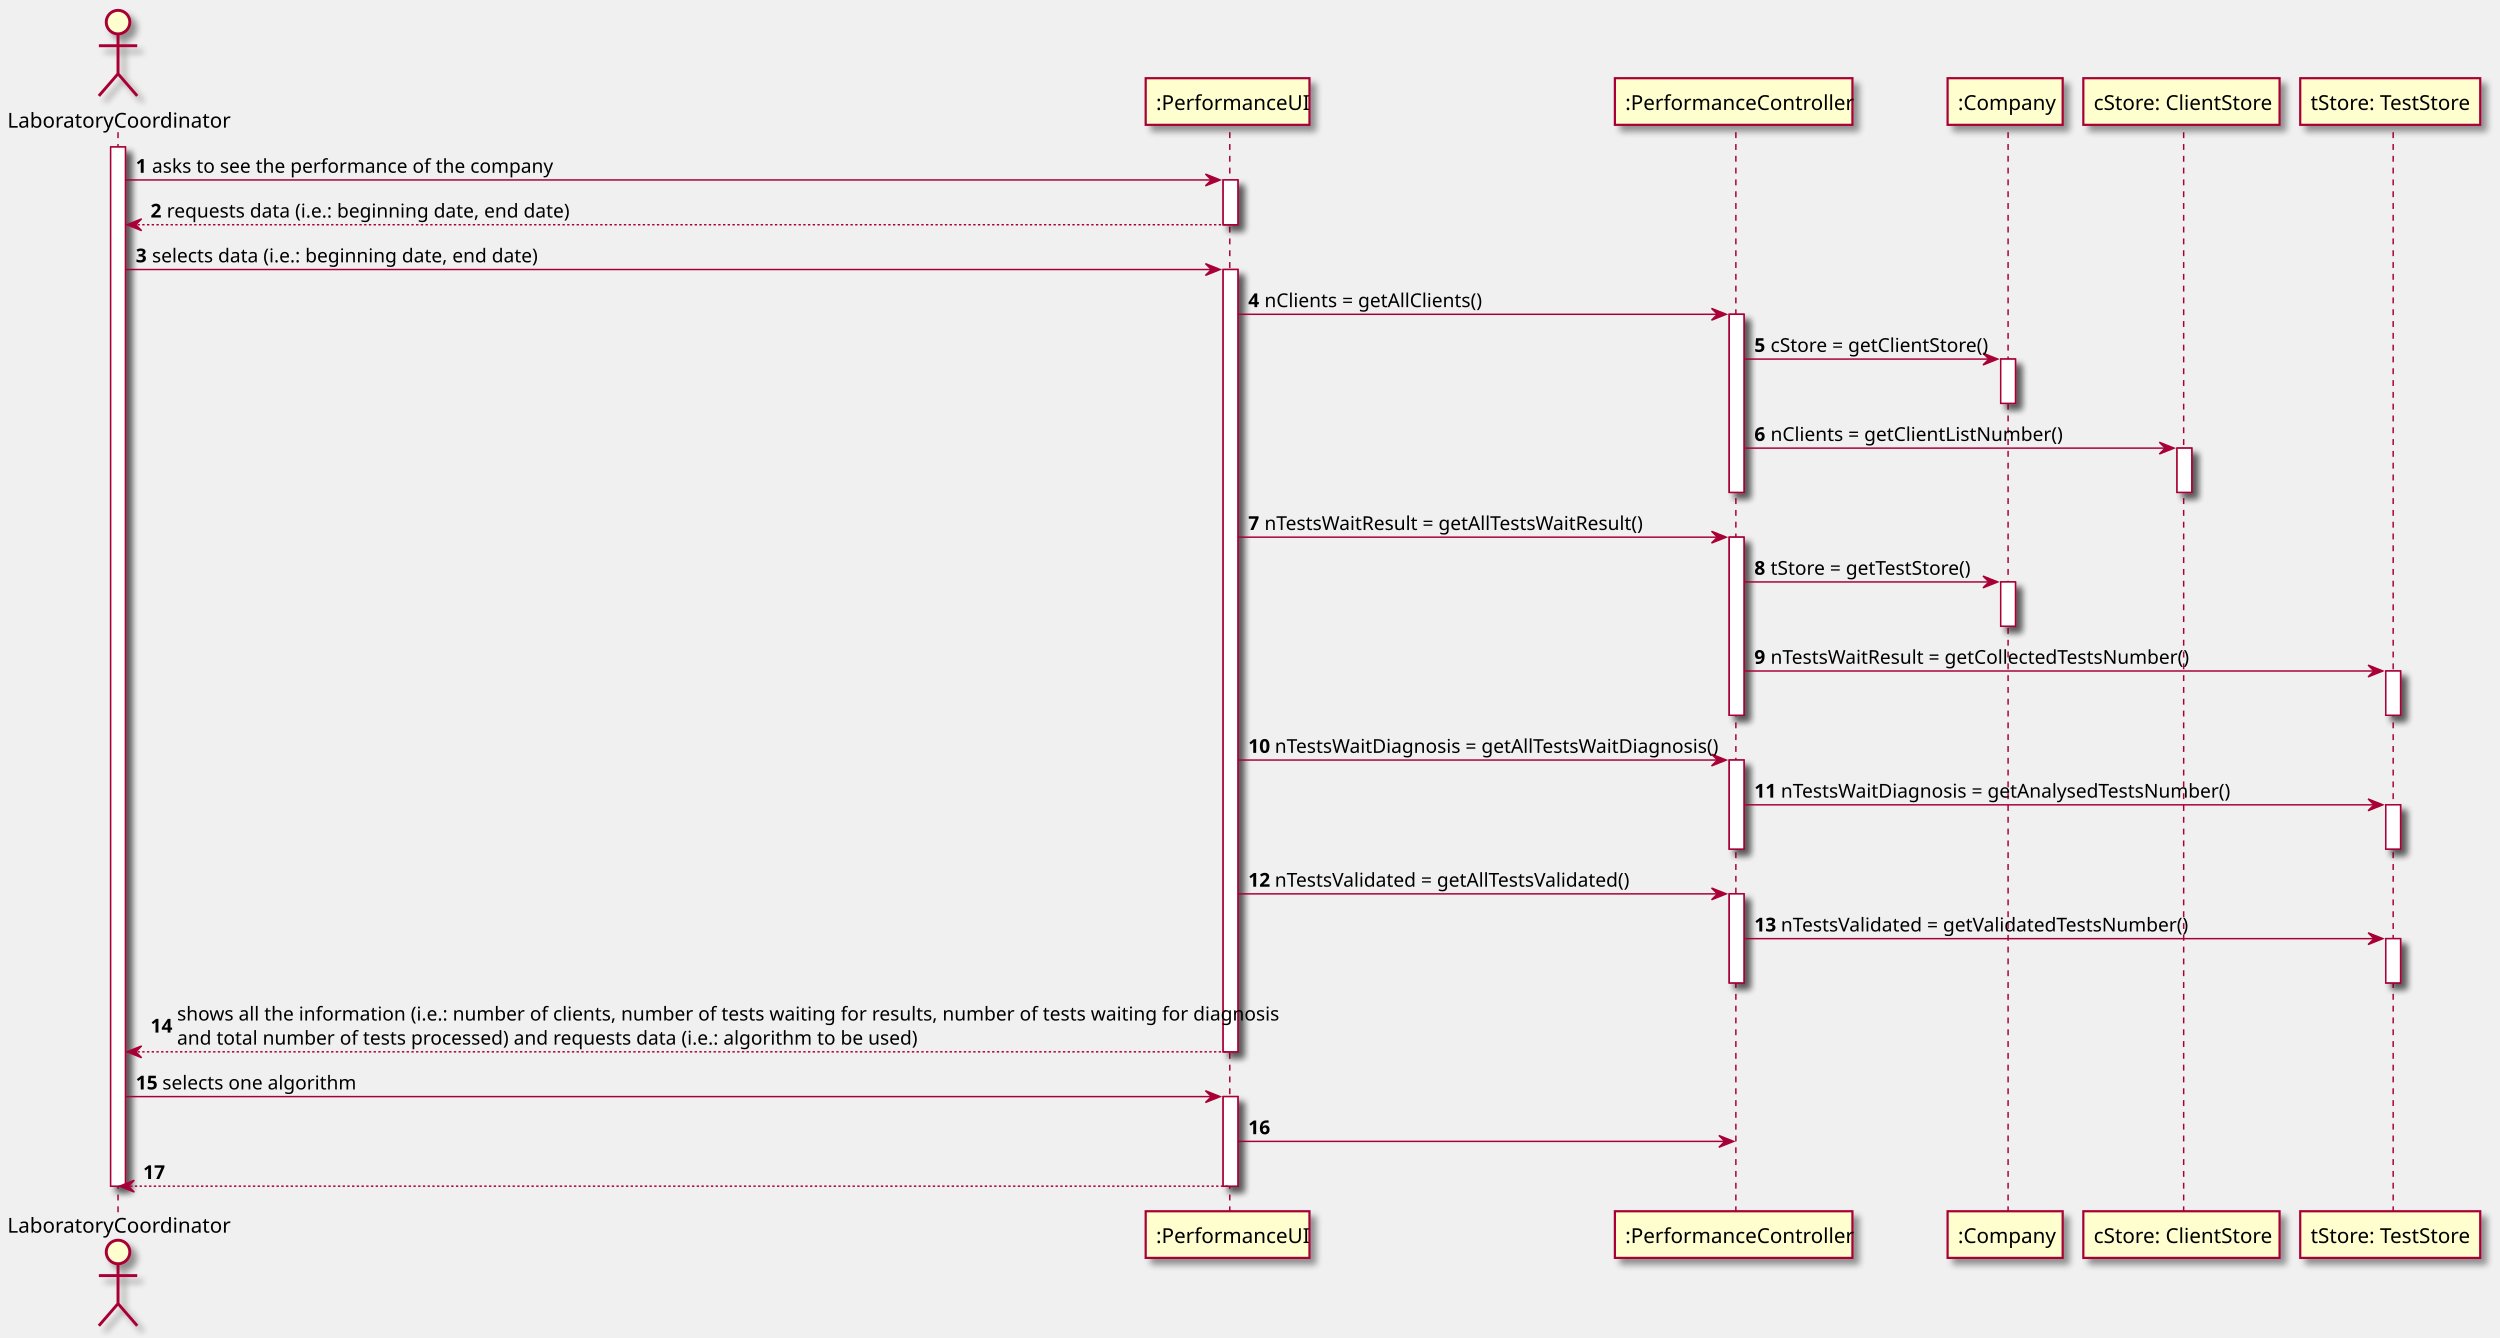
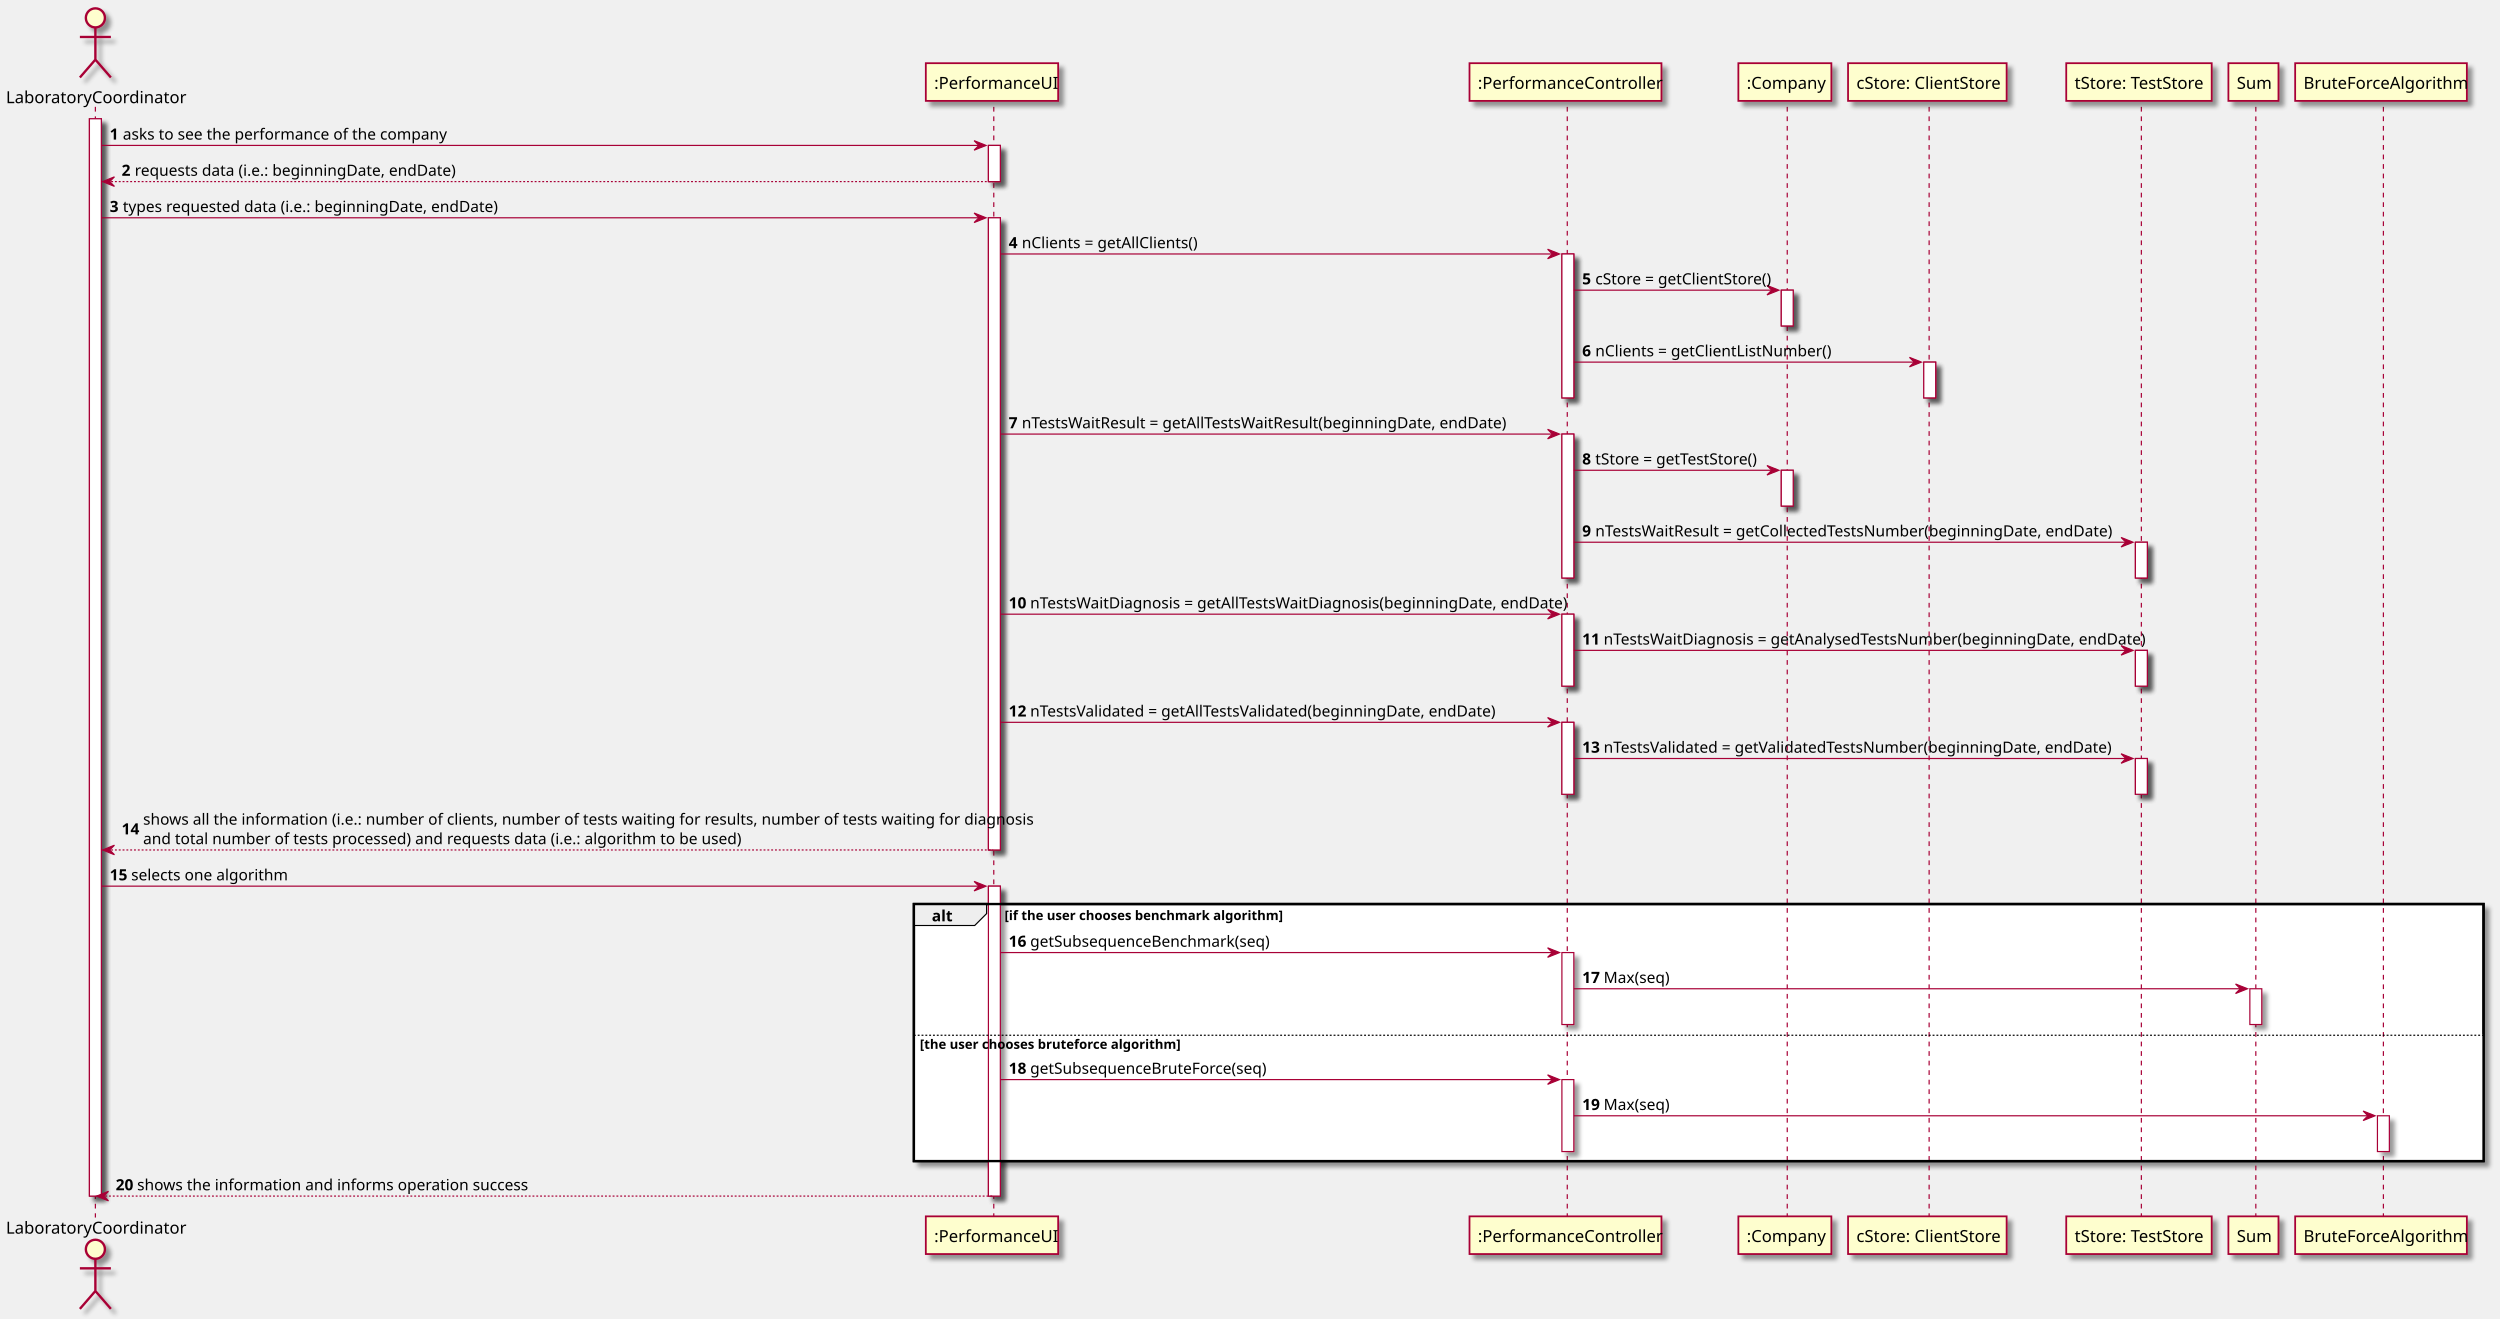
- <svg xmlns="http://www.w3.org/2000/svg" contentScriptType="application/ecmascript" contentStyleType="text/css" height="1133.75px" preserveAspectRatio="none" style="width:2118px;height:1133px;background:#FFFFFF;" version="1.1" viewBox="0 0 2118 1133" width="2118.75px" zoomAndPan="magnify">
+ <svg xmlns="http://www.w3.org/2000/svg" contentScriptType="application/ecmascript" contentStyleType="text/css" height="1382.5px" preserveAspectRatio="none" style="width:2621px;height:1382px;background:#FFFFFF;" version="1.1" viewBox="0 0 2621 1382" width="2621.25px" zoomAndPan="magnify">
  <defs>
-     <filter height="300%" id="f1dhfd77prcsvj" width="300%" x="-1" y="-1">
+     <filter height="300%" id="f1xgq3sfmpx7di" width="300%" x="-1" y="-1">
      <feGaussianBlur result="blurOut" stdDeviation="2.5" />
      <feColorMatrix in="blurOut" result="blurOut2" type="matrix" values="0 0 0 0 0 0 0 0 0 0 0 0 0 0 0 0 0 0 .4 0" />
      <feOffset dx="5.0" dy="5.0" in="blurOut2" result="blurOut3" />
      <feBlend in="SourceGraphic" in2="blurOut3" mode="normal" />
    </filter>
  </defs>
  <g>
-     <rect fill="#FFFFFF" filter="url(#f1dhfd77prcsvj)" height="880.41" style="stroke:#A80036;stroke-width:1.25;" width="12.5" x="93.75" y="124.512" />
-     <rect fill="#FFFFFF" filter="url(#f1dhfd77prcsvj)" height="37.94" style="stroke:#A80036;stroke-width:1.25;" width="12.5" x="1036.25" y="152.451" />
-     <rect fill="#FFFFFF" filter="url(#f1dhfd77prcsvj)" height="662.773" style="stroke:#A80036;stroke-width:1.25;" width="12.5" x="1036.25" y="228.33" />
-     <rect fill="#FFFFFF" filter="url(#f1dhfd77prcsvj)" height="75.879" style="stroke:#A80036;stroke-width:1.25;" width="12.5" x="1036.25" y="929.043" />
-     <rect fill="#FFFFFF" filter="url(#f1dhfd77prcsvj)" height="150.879" style="stroke:#A80036;stroke-width:1.25;" width="12.5" x="1465" y="266.269" />
-     <rect fill="#FFFFFF" filter="url(#f1dhfd77prcsvj)" height="150.879" style="stroke:#A80036;stroke-width:1.25;" width="12.5" x="1465" y="455.088" />
-     <rect fill="#FFFFFF" filter="url(#f1dhfd77prcsvj)" height="75.439" style="stroke:#A80036;stroke-width:1.25;" width="12.5" x="1465" y="643.906" />
-     <rect fill="#FFFFFF" filter="url(#f1dhfd77prcsvj)" height="75.439" style="stroke:#A80036;stroke-width:1.25;" width="12.5" x="1465" y="757.285" />
-     <rect fill="#FFFFFF" filter="url(#f1dhfd77prcsvj)" height="37.5" style="stroke:#A80036;stroke-width:1.25;" width="12.5" x="1695" y="304.209" />
-     <rect fill="#FFFFFF" filter="url(#f1dhfd77prcsvj)" height="37.5" style="stroke:#A80036;stroke-width:1.25;" width="12.5" x="1695" y="493.027" />
-     <rect fill="#FFFFFF" filter="url(#f1dhfd77prcsvj)" height="37.5" style="stroke:#A80036;stroke-width:1.25;" width="12.5" x="1844.375" y="379.648" />
-     <rect fill="#FFFFFF" filter="url(#f1dhfd77prcsvj)" height="37.5" style="stroke:#A80036;stroke-width:1.25;" width="12.5" x="2021.25" y="568.467" />
-     <rect fill="#FFFFFF" filter="url(#f1dhfd77prcsvj)" height="37.5" style="stroke:#A80036;stroke-width:1.25;" width="12.5" x="2021.25" y="681.846" />
-     <rect fill="#FFFFFF" filter="url(#f1dhfd77prcsvj)" height="37.5" style="stroke:#A80036;stroke-width:1.25;" width="12.5" x="2021.25" y="795.225" />
-     <line style="stroke:#A80036;stroke-width:1.25;stroke-dasharray:5.0,5.0;" x1="100" x2="100" y1="112.012" y2="1027.422" />
-     <line style="stroke:#A80036;stroke-width:1.25;stroke-dasharray:5.0,5.0;" x1="1041.875" x2="1041.875" y1="112.012" y2="1027.422" />
-     <line style="stroke:#A80036;stroke-width:1.25;stroke-dasharray:5.0,5.0;" x1="1470.625" x2="1470.625" y1="112.012" y2="1027.422" />
-     <line style="stroke:#A80036;stroke-width:1.25;stroke-dasharray:5.0,5.0;" x1="1701.25" x2="1701.25" y1="112.012" y2="1027.422" />
-     <line style="stroke:#A80036;stroke-width:1.25;stroke-dasharray:5.0,5.0;" x1="1850" x2="1850" y1="112.012" y2="1027.422" />
-     <line style="stroke:#A80036;stroke-width:1.25;stroke-dasharray:5.0,5.0;" x1="2027.5" x2="2027.5" y1="112.012" y2="1027.422" />
+     <rect fill="#FFFFFF" filter="url(#f1xgq3sfmpx7di)" height="1129.463" style="stroke:#A80036;stroke-width:1.25;" width="12.5" x="93.75" y="124.512" />
+     <rect fill="#FFFFFF" filter="url(#f1xgq3sfmpx7di)" height="37.94" style="stroke:#A80036;stroke-width:1.25;" width="12.5" x="1036.25" y="152.451" />
+     <rect fill="#FFFFFF" filter="url(#f1xgq3sfmpx7di)" height="662.773" style="stroke:#A80036;stroke-width:1.25;" width="12.5" x="1036.25" y="228.33" />
+     <rect fill="#FFFFFF" filter="url(#f1xgq3sfmpx7di)" height="324.932" style="stroke:#A80036;stroke-width:1.25;" width="12.5" x="1036.25" y="929.043" />
+     <rect fill="#FFFFFF" filter="url(#f1xgq3sfmpx7di)" height="150.879" style="stroke:#A80036;stroke-width:1.25;" width="12.5" x="1637.5" y="266.269" />
+     <rect fill="#FFFFFF" filter="url(#f1xgq3sfmpx7di)" height="150.879" style="stroke:#A80036;stroke-width:1.25;" width="12.5" x="1637.5" y="455.088" />
+     <rect fill="#FFFFFF" filter="url(#f1xgq3sfmpx7di)" height="75.439" style="stroke:#A80036;stroke-width:1.25;" width="12.5" x="1637.5" y="643.906" />
+     <rect fill="#FFFFFF" filter="url(#f1xgq3sfmpx7di)" height="75.439" style="stroke:#A80036;stroke-width:1.25;" width="12.5" x="1637.5" y="757.285" />
+     <rect fill="#FFFFFF" filter="url(#f1xgq3sfmpx7di)" height="75.439" style="stroke:#A80036;stroke-width:1.25;" width="12.5" x="1637.5" y="998.672" />
+     <rect fill="#FFFFFF" filter="url(#f1xgq3sfmpx7di)" height="75.439" style="stroke:#A80036;stroke-width:1.25;" width="12.5" x="1637.5" y="1131.846" />
+     <rect fill="#FFFFFF" filter="url(#f1xgq3sfmpx7di)" height="37.5" style="stroke:#A80036;stroke-width:1.25;" width="12.5" x="1867.5" y="304.209" />
+     <rect fill="#FFFFFF" filter="url(#f1xgq3sfmpx7di)" height="37.5" style="stroke:#A80036;stroke-width:1.25;" width="12.5" x="1867.5" y="493.027" />
+     <rect fill="#FFFFFF" filter="url(#f1xgq3sfmpx7di)" height="37.5" style="stroke:#A80036;stroke-width:1.25;" width="12.5" x="2016.875" y="379.648" />
+     <rect fill="#FFFFFF" filter="url(#f1xgq3sfmpx7di)" height="37.5" style="stroke:#A80036;stroke-width:1.25;" width="12.5" x="2238.75" y="568.467" />
+     <rect fill="#FFFFFF" filter="url(#f1xgq3sfmpx7di)" height="37.5" style="stroke:#A80036;stroke-width:1.25;" width="12.5" x="2238.75" y="681.846" />
+     <rect fill="#FFFFFF" filter="url(#f1xgq3sfmpx7di)" height="37.5" style="stroke:#A80036;stroke-width:1.25;" width="12.5" x="2238.75" y="795.225" />
+     <rect fill="#FFFFFF" filter="url(#f1xgq3sfmpx7di)" height="37.5" style="stroke:#A80036;stroke-width:1.25;" width="12.5" x="2358.75" y="1036.611" />
+     <rect fill="#FFFFFF" filter="url(#f1xgq3sfmpx7di)" height="37.5" style="stroke:#A80036;stroke-width:1.25;" width="12.5" x="2492.5" y="1169.785" />
+     <rect fill="#FFFFFF" filter="url(#f1xgq3sfmpx7di)" height="269.492" style="stroke:#000000;stroke-width:2.5;" width="1645.625" x="958.125" y="947.793" />
+     <rect fill="#FFFFFF" height="133.174" style="stroke:none;stroke-width:1.25;" width="1645.625" x="958.125" y="1084.111" />
+     <line style="stroke:#A80036;stroke-width:1.25;stroke-dasharray:5.0,5.0;" x1="100" x2="100" y1="112.012" y2="1276.475" />
+     <line style="stroke:#A80036;stroke-width:1.25;stroke-dasharray:5.0,5.0;" x1="1041.875" x2="1041.875" y1="112.012" y2="1276.475" />
+     <line style="stroke:#A80036;stroke-width:1.25;stroke-dasharray:5.0,5.0;" x1="1643.125" x2="1643.125" y1="112.012" y2="1276.475" />
+     <line style="stroke:#A80036;stroke-width:1.25;stroke-dasharray:5.0,5.0;" x1="1873.75" x2="1873.75" y1="112.012" y2="1276.475" />
+     <line style="stroke:#A80036;stroke-width:1.25;stroke-dasharray:5.0,5.0;" x1="2022.5" x2="2022.5" y1="112.012" y2="1276.475" />
+     <line style="stroke:#A80036;stroke-width:1.25;stroke-dasharray:5.0,5.0;" x1="2245" x2="2245" y1="112.012" y2="1276.475" />
+     <line style="stroke:#A80036;stroke-width:1.25;stroke-dasharray:5.0,5.0;" x1="2365" x2="2365" y1="112.012" y2="1276.475" />
+     <line style="stroke:#A80036;stroke-width:1.25;stroke-dasharray:5.0,5.0;" x1="2498.75" x2="2498.75" y1="112.012" y2="1276.475" />
    <text fill="#000000" font-family="sans-serif" font-size="17.5" lengthAdjust="spacing" textLength="180" x="6.25" y="108.166">LaboratoryCoordinator</text>
-     <ellipse cx="100" cy="18.75" fill="#FEFECE" filter="url(#f1dhfd77prcsvj)" rx="10" ry="10" style="stroke:#A80036;stroke-width:2.5;" />
-     <path d="M100,28.75 L100,62.5 M83.75,38.75 L116.25,38.75 M100,62.5 L83.75,81.25 M100,62.5 L116.25,81.25 " fill="none" filter="url(#f1dhfd77prcsvj)" style="stroke:#A80036;stroke-width:2.5;" />
-     <text fill="#000000" font-family="sans-serif" font-size="17.5" lengthAdjust="spacing" textLength="180" x="6.25" y="1044.338">LaboratoryCoordinator</text>
-     <ellipse cx="100" cy="1060.684" fill="#FEFECE" filter="url(#f1dhfd77prcsvj)" rx="10" ry="10" style="stroke:#A80036;stroke-width:2.5;" />
-     <path d="M100,1070.684 L100,1104.434 M83.75,1080.684 L116.25,1080.684 M100,1104.434 L83.75,1123.184 M100,1104.434 L116.25,1123.184 " fill="none" filter="url(#f1dhfd77prcsvj)" style="stroke:#A80036;stroke-width:2.5;" />
-     <rect fill="#FEFECE" filter="url(#f1dhfd77prcsvj)" height="39.512" style="stroke:#A80036;stroke-width:1.875;" width="138.75" x="970.625" y="66.25" />
+     <ellipse cx="100" cy="18.75" fill="#FEFECE" filter="url(#f1xgq3sfmpx7di)" rx="10" ry="10" style="stroke:#A80036;stroke-width:2.5;" />
+     <path d="M100,28.75 L100,62.5 M83.75,38.75 L116.25,38.75 M100,62.5 L83.75,81.25 M100,62.5 L116.25,81.25 " fill="none" filter="url(#f1xgq3sfmpx7di)" style="stroke:#A80036;stroke-width:2.5;" />
+     <text fill="#000000" font-family="sans-serif" font-size="17.5" lengthAdjust="spacing" textLength="180" x="6.25" y="1293.391">LaboratoryCoordinator</text>
+     <ellipse cx="100" cy="1309.736" fill="#FEFECE" filter="url(#f1xgq3sfmpx7di)" rx="10" ry="10" style="stroke:#A80036;stroke-width:2.5;" />
+     <path d="M100,1319.736 L100,1353.486 M83.75,1329.736 L116.25,1329.736 M100,1353.486 L83.75,1372.236 M100,1353.486 L116.25,1372.236 " fill="none" filter="url(#f1xgq3sfmpx7di)" style="stroke:#A80036;stroke-width:2.5;" />
+     <rect fill="#FEFECE" filter="url(#f1xgq3sfmpx7di)" height="39.512" style="stroke:#A80036;stroke-width:1.875;" width="138.75" x="970.625" y="66.25" />
    <text fill="#000000" font-family="sans-serif" font-size="17.5" lengthAdjust="spacing" textLength="121.25" x="979.375" y="93.166">:PerformanceUI</text>
-     <rect fill="#FEFECE" filter="url(#f1dhfd77prcsvj)" height="39.512" style="stroke:#A80036;stroke-width:1.875;" width="138.75" x="970.625" y="1026.172" />
-     <text fill="#000000" font-family="sans-serif" font-size="17.5" lengthAdjust="spacing" textLength="121.25" x="979.375" y="1053.088">:PerformanceUI</text>
-     <rect fill="#FEFECE" filter="url(#f1dhfd77prcsvj)" height="39.512" style="stroke:#A80036;stroke-width:1.875;" width="201.25" x="1368.125" y="66.25" />
-     <text fill="#000000" font-family="sans-serif" font-size="17.5" lengthAdjust="spacing" textLength="183.75" x="1376.875" y="93.166">:PerformanceController</text>
-     <rect fill="#FEFECE" filter="url(#f1dhfd77prcsvj)" height="39.512" style="stroke:#A80036;stroke-width:1.875;" width="201.25" x="1368.125" y="1026.172" />
-     <text fill="#000000" font-family="sans-serif" font-size="17.5" lengthAdjust="spacing" textLength="183.75" x="1376.875" y="1053.088">:PerformanceController</text>
-     <rect fill="#FEFECE" filter="url(#f1dhfd77prcsvj)" height="39.512" style="stroke:#A80036;stroke-width:1.875;" width="97.5" x="1650" y="66.25" />
-     <text fill="#000000" font-family="sans-serif" font-size="17.5" lengthAdjust="spacing" textLength="80" x="1658.75" y="93.166">:Company</text>
-     <rect fill="#FEFECE" filter="url(#f1dhfd77prcsvj)" height="39.512" style="stroke:#A80036;stroke-width:1.875;" width="97.5" x="1650" y="1026.172" />
-     <text fill="#000000" font-family="sans-serif" font-size="17.5" lengthAdjust="spacing" textLength="80" x="1658.75" y="1053.088">:Company</text>
-     <rect fill="#FEFECE" filter="url(#f1dhfd77prcsvj)" height="39.512" style="stroke:#A80036;stroke-width:1.875;" width="166.25" x="1765" y="66.25" />
-     <text fill="#000000" font-family="sans-serif" font-size="17.5" lengthAdjust="spacing" textLength="148.75" x="1773.75" y="93.166">cStore: ClientStore</text>
-     <rect fill="#FEFECE" filter="url(#f1dhfd77prcsvj)" height="39.512" style="stroke:#A80036;stroke-width:1.875;" width="166.25" x="1765" y="1026.172" />
-     <text fill="#000000" font-family="sans-serif" font-size="17.5" lengthAdjust="spacing" textLength="148.75" x="1773.75" y="1053.088">cStore: ClientStore</text>
-     <rect fill="#FEFECE" filter="url(#f1dhfd77prcsvj)" height="39.512" style="stroke:#A80036;stroke-width:1.875;" width="152.5" x="1948.75" y="66.25" />
-     <text fill="#000000" font-family="sans-serif" font-size="17.5" lengthAdjust="spacing" textLength="135" x="1957.5" y="93.166">tStore: TestStore</text>
-     <rect fill="#FEFECE" filter="url(#f1dhfd77prcsvj)" height="39.512" style="stroke:#A80036;stroke-width:1.875;" width="152.5" x="1948.75" y="1026.172" />
-     <text fill="#000000" font-family="sans-serif" font-size="17.5" lengthAdjust="spacing" textLength="135" x="1957.5" y="1053.088">tStore: TestStore</text>
-     <rect fill="#FFFFFF" filter="url(#f1dhfd77prcsvj)" height="880.41" style="stroke:#A80036;stroke-width:1.25;" width="12.5" x="93.75" y="124.512" />
-     <rect fill="#FFFFFF" filter="url(#f1dhfd77prcsvj)" height="37.94" style="stroke:#A80036;stroke-width:1.25;" width="12.5" x="1036.25" y="152.451" />
-     <rect fill="#FFFFFF" filter="url(#f1dhfd77prcsvj)" height="662.773" style="stroke:#A80036;stroke-width:1.25;" width="12.5" x="1036.25" y="228.33" />
-     <rect fill="#FFFFFF" filter="url(#f1dhfd77prcsvj)" height="75.879" style="stroke:#A80036;stroke-width:1.25;" width="12.5" x="1036.25" y="929.043" />
-     <rect fill="#FFFFFF" filter="url(#f1dhfd77prcsvj)" height="150.879" style="stroke:#A80036;stroke-width:1.25;" width="12.5" x="1465" y="266.269" />
-     <rect fill="#FFFFFF" filter="url(#f1dhfd77prcsvj)" height="150.879" style="stroke:#A80036;stroke-width:1.25;" width="12.5" x="1465" y="455.088" />
-     <rect fill="#FFFFFF" filter="url(#f1dhfd77prcsvj)" height="75.439" style="stroke:#A80036;stroke-width:1.25;" width="12.5" x="1465" y="643.906" />
-     <rect fill="#FFFFFF" filter="url(#f1dhfd77prcsvj)" height="75.439" style="stroke:#A80036;stroke-width:1.25;" width="12.5" x="1465" y="757.285" />
-     <rect fill="#FFFFFF" filter="url(#f1dhfd77prcsvj)" height="37.5" style="stroke:#A80036;stroke-width:1.25;" width="12.5" x="1695" y="304.209" />
-     <rect fill="#FFFFFF" filter="url(#f1dhfd77prcsvj)" height="37.5" style="stroke:#A80036;stroke-width:1.25;" width="12.5" x="1695" y="493.027" />
-     <rect fill="#FFFFFF" filter="url(#f1dhfd77prcsvj)" height="37.5" style="stroke:#A80036;stroke-width:1.25;" width="12.5" x="1844.375" y="379.648" />
-     <rect fill="#FFFFFF" filter="url(#f1dhfd77prcsvj)" height="37.5" style="stroke:#A80036;stroke-width:1.25;" width="12.5" x="2021.25" y="568.467" />
-     <rect fill="#FFFFFF" filter="url(#f1dhfd77prcsvj)" height="37.5" style="stroke:#A80036;stroke-width:1.25;" width="12.5" x="2021.25" y="681.846" />
-     <rect fill="#FFFFFF" filter="url(#f1dhfd77prcsvj)" height="37.5" style="stroke:#A80036;stroke-width:1.25;" width="12.5" x="2021.25" y="795.225" />
+     <rect fill="#FEFECE" filter="url(#f1xgq3sfmpx7di)" height="39.512" style="stroke:#A80036;stroke-width:1.875;" width="138.75" x="970.625" y="1275.225" />
+     <text fill="#000000" font-family="sans-serif" font-size="17.5" lengthAdjust="spacing" textLength="121.25" x="979.375" y="1302.141">:PerformanceUI</text>
+     <rect fill="#FEFECE" filter="url(#f1xgq3sfmpx7di)" height="39.512" style="stroke:#A80036;stroke-width:1.875;" width="201.25" x="1540.625" y="66.25" />
+     <text fill="#000000" font-family="sans-serif" font-size="17.5" lengthAdjust="spacing" textLength="183.75" x="1549.375" y="93.166">:PerformanceController</text>
+     <rect fill="#FEFECE" filter="url(#f1xgq3sfmpx7di)" height="39.512" style="stroke:#A80036;stroke-width:1.875;" width="201.25" x="1540.625" y="1275.225" />
+     <text fill="#000000" font-family="sans-serif" font-size="17.5" lengthAdjust="spacing" textLength="183.75" x="1549.375" y="1302.141">:PerformanceController</text>
+     <rect fill="#FEFECE" filter="url(#f1xgq3sfmpx7di)" height="39.512" style="stroke:#A80036;stroke-width:1.875;" width="97.5" x="1822.5" y="66.25" />
+     <text fill="#000000" font-family="sans-serif" font-size="17.5" lengthAdjust="spacing" textLength="80" x="1831.25" y="93.166">:Company</text>
+     <rect fill="#FEFECE" filter="url(#f1xgq3sfmpx7di)" height="39.512" style="stroke:#A80036;stroke-width:1.875;" width="97.5" x="1822.5" y="1275.225" />
+     <text fill="#000000" font-family="sans-serif" font-size="17.5" lengthAdjust="spacing" textLength="80" x="1831.25" y="1302.141">:Company</text>
+     <rect fill="#FEFECE" filter="url(#f1xgq3sfmpx7di)" height="39.512" style="stroke:#A80036;stroke-width:1.875;" width="166.25" x="1937.5" y="66.25" />
+     <text fill="#000000" font-family="sans-serif" font-size="17.5" lengthAdjust="spacing" textLength="148.75" x="1946.25" y="93.166">cStore: ClientStore</text>
+     <rect fill="#FEFECE" filter="url(#f1xgq3sfmpx7di)" height="39.512" style="stroke:#A80036;stroke-width:1.875;" width="166.25" x="1937.5" y="1275.225" />
+     <text fill="#000000" font-family="sans-serif" font-size="17.5" lengthAdjust="spacing" textLength="148.75" x="1946.25" y="1302.141">cStore: ClientStore</text>
+     <rect fill="#FEFECE" filter="url(#f1xgq3sfmpx7di)" height="39.512" style="stroke:#A80036;stroke-width:1.875;" width="152.5" x="2166.25" y="66.25" />
+     <text fill="#000000" font-family="sans-serif" font-size="17.5" lengthAdjust="spacing" textLength="135" x="2175" y="93.166">tStore: TestStore</text>
+     <rect fill="#FEFECE" filter="url(#f1xgq3sfmpx7di)" height="39.512" style="stroke:#A80036;stroke-width:1.875;" width="152.5" x="2166.25" y="1275.225" />
+     <text fill="#000000" font-family="sans-serif" font-size="17.5" lengthAdjust="spacing" textLength="135" x="2175" y="1302.141">tStore: TestStore</text>
+     <rect fill="#FEFECE" filter="url(#f1xgq3sfmpx7di)" height="39.512" style="stroke:#A80036;stroke-width:1.875;" width="52.5" x="2336.25" y="66.25" />
+     <text fill="#000000" font-family="sans-serif" font-size="17.5" lengthAdjust="spacing" textLength="35" x="2345" y="93.166">Sum</text>
+     <rect fill="#FEFECE" filter="url(#f1xgq3sfmpx7di)" height="39.512" style="stroke:#A80036;stroke-width:1.875;" width="52.5" x="2336.25" y="1275.225" />
+     <text fill="#000000" font-family="sans-serif" font-size="17.5" lengthAdjust="spacing" textLength="35" x="2345" y="1302.141">Sum</text>
+     <rect fill="#FEFECE" filter="url(#f1xgq3sfmpx7di)" height="39.512" style="stroke:#A80036;stroke-width:1.875;" width="180" x="2406.25" y="66.25" />
+     <text fill="#000000" font-family="sans-serif" font-size="17.5" lengthAdjust="spacing" textLength="162.5" x="2415" y="93.166">BruteForceAlgorithm</text>
+     <rect fill="#FEFECE" filter="url(#f1xgq3sfmpx7di)" height="39.512" style="stroke:#A80036;stroke-width:1.875;" width="180" x="2406.25" y="1275.225" />
+     <text fill="#000000" font-family="sans-serif" font-size="17.5" lengthAdjust="spacing" textLength="162.5" x="2415" y="1302.141">BruteForceAlgorithm</text>
+     <rect fill="#FFFFFF" filter="url(#f1xgq3sfmpx7di)" height="1129.463" style="stroke:#A80036;stroke-width:1.25;" width="12.5" x="93.75" y="124.512" />
+     <rect fill="#FFFFFF" filter="url(#f1xgq3sfmpx7di)" height="37.94" style="stroke:#A80036;stroke-width:1.25;" width="12.5" x="1036.25" y="152.451" />
+     <rect fill="#FFFFFF" filter="url(#f1xgq3sfmpx7di)" height="662.773" style="stroke:#A80036;stroke-width:1.25;" width="12.5" x="1036.25" y="228.33" />
+     <rect fill="#FFFFFF" filter="url(#f1xgq3sfmpx7di)" height="324.932" style="stroke:#A80036;stroke-width:1.25;" width="12.5" x="1036.25" y="929.043" />
+     <rect fill="#FFFFFF" filter="url(#f1xgq3sfmpx7di)" height="150.879" style="stroke:#A80036;stroke-width:1.25;" width="12.5" x="1637.5" y="266.269" />
+     <rect fill="#FFFFFF" filter="url(#f1xgq3sfmpx7di)" height="150.879" style="stroke:#A80036;stroke-width:1.25;" width="12.5" x="1637.5" y="455.088" />
+     <rect fill="#FFFFFF" filter="url(#f1xgq3sfmpx7di)" height="75.439" style="stroke:#A80036;stroke-width:1.25;" width="12.5" x="1637.5" y="643.906" />
+     <rect fill="#FFFFFF" filter="url(#f1xgq3sfmpx7di)" height="75.439" style="stroke:#A80036;stroke-width:1.25;" width="12.5" x="1637.5" y="757.285" />
+     <rect fill="#FFFFFF" filter="url(#f1xgq3sfmpx7di)" height="75.439" style="stroke:#A80036;stroke-width:1.25;" width="12.5" x="1637.5" y="998.672" />
+     <rect fill="#FFFFFF" filter="url(#f1xgq3sfmpx7di)" height="75.439" style="stroke:#A80036;stroke-width:1.25;" width="12.5" x="1637.5" y="1131.846" />
+     <rect fill="#FFFFFF" filter="url(#f1xgq3sfmpx7di)" height="37.5" style="stroke:#A80036;stroke-width:1.25;" width="12.5" x="1867.5" y="304.209" />
+     <rect fill="#FFFFFF" filter="url(#f1xgq3sfmpx7di)" height="37.5" style="stroke:#A80036;stroke-width:1.25;" width="12.5" x="1867.5" y="493.027" />
+     <rect fill="#FFFFFF" filter="url(#f1xgq3sfmpx7di)" height="37.5" style="stroke:#A80036;stroke-width:1.25;" width="12.5" x="2016.875" y="379.648" />
+     <rect fill="#FFFFFF" filter="url(#f1xgq3sfmpx7di)" height="37.5" style="stroke:#A80036;stroke-width:1.25;" width="12.5" x="2238.75" y="568.467" />
+     <rect fill="#FFFFFF" filter="url(#f1xgq3sfmpx7di)" height="37.5" style="stroke:#A80036;stroke-width:1.25;" width="12.5" x="2238.75" y="681.846" />
+     <rect fill="#FFFFFF" filter="url(#f1xgq3sfmpx7di)" height="37.5" style="stroke:#A80036;stroke-width:1.25;" width="12.5" x="2238.75" y="795.225" />
+     <rect fill="#FFFFFF" filter="url(#f1xgq3sfmpx7di)" height="37.5" style="stroke:#A80036;stroke-width:1.25;" width="12.5" x="2358.75" y="1036.611" />
+     <rect fill="#FFFFFF" filter="url(#f1xgq3sfmpx7di)" height="37.5" style="stroke:#A80036;stroke-width:1.25;" width="12.5" x="2492.5" y="1169.785" />
    <polygon fill="#A80036" points="1021.25,147.451,1033.75,152.451,1021.25,157.451,1026.25,152.451" style="stroke:#A80036;stroke-width:1.25;" />
    <line style="stroke:#A80036;stroke-width:1.25;" x1="106.25" x2="1028.75" y1="152.451" y2="152.451" />
    <text fill="#000000" font-family="sans-serif" font-size="16.25" font-weight="bold" lengthAdjust="spacing" textLength="8.75" x="115" y="146.381">1</text>
    <text fill="#000000" font-family="sans-serif" font-size="16.25" lengthAdjust="spacing" textLength="322.5" x="128.75" y="146.381">asks to see the performance of the company</text>
    <polygon fill="#A80036" points="120,185.391,107.5,190.391,120,195.391,115,190.391" style="stroke:#A80036;stroke-width:1.25;" />
    <line style="stroke:#A80036;stroke-width:1.25;stroke-dasharray:2.0,2.0;" x1="112.5" x2="1041.25" y1="190.391" y2="190.391" />
    <text fill="#000000" font-family="sans-serif" font-size="16.25" font-weight="bold" lengthAdjust="spacing" textLength="8.75" x="127.5" y="184.32">2</text>
-     <text fill="#000000" font-family="sans-serif" font-size="16.25" lengthAdjust="spacing" textLength="323.75" x="141.25" y="184.32">requests data (i.e.: beginning date, end date)</text>
+     <text fill="#000000" font-family="sans-serif" font-size="16.25" lengthAdjust="spacing" textLength="318.75" x="141.25" y="184.32">requests data (i.e.: beginningDate, endDate)</text>
    <polygon fill="#A80036" points="1021.25,223.33,1033.75,228.33,1021.25,233.33,1026.25,228.33" style="stroke:#A80036;stroke-width:1.25;" />
    <line style="stroke:#A80036;stroke-width:1.25;" x1="106.25" x2="1028.75" y1="228.33" y2="228.33" />
    <text fill="#000000" font-family="sans-serif" font-size="16.25" font-weight="bold" lengthAdjust="spacing" textLength="8.75" x="115" y="222.26">3</text>
-     <text fill="#000000" font-family="sans-serif" font-size="16.25" lengthAdjust="spacing" textLength="313.75" x="128.75" y="222.26">selects data (i.e.: beginning date, end date)</text>
-     <polygon fill="#A80036" points="1450,261.269,1462.5,266.269,1450,271.269,1455,266.269" style="stroke:#A80036;stroke-width:1.25;" />
-     <line style="stroke:#A80036;stroke-width:1.25;" x1="1048.75" x2="1457.5" y1="266.269" y2="266.269" />
+     <text fill="#000000" font-family="sans-serif" font-size="16.25" lengthAdjust="spacing" textLength="372.5" x="128.75" y="222.26">types requested data (i.e.: beginningDate, endDate)</text>
+     <polygon fill="#A80036" points="1622.5,261.269,1635,266.269,1622.5,271.269,1627.5,266.269" style="stroke:#A80036;stroke-width:1.25;" />
+     <line style="stroke:#A80036;stroke-width:1.25;" x1="1048.75" x2="1630" y1="266.269" y2="266.269" />
    <text fill="#000000" font-family="sans-serif" font-size="16.25" font-weight="bold" lengthAdjust="spacing" textLength="8.75" x="1057.5" y="260.199">4</text>
    <text fill="#000000" font-family="sans-serif" font-size="16.25" lengthAdjust="spacing" textLength="180" x="1071.25" y="260.199">nClients = getAllClients()</text>
-     <polygon fill="#A80036" points="1680,299.209,1692.5,304.209,1680,309.209,1685,304.209" style="stroke:#A80036;stroke-width:1.25;" />
-     <line style="stroke:#A80036;stroke-width:1.25;" x1="1477.5" x2="1687.5" y1="304.209" y2="304.209" />
-     <text fill="#000000" font-family="sans-serif" font-size="16.25" font-weight="bold" lengthAdjust="spacing" textLength="8.75" x="1486.25" y="298.138">5</text>
-     <text fill="#000000" font-family="sans-serif" font-size="16.25" lengthAdjust="spacing" textLength="180" x="1500" y="298.138">cStore = getClientStore()</text>
-     <polygon fill="#A80036" points="1829.375,374.648,1841.875,379.648,1829.375,384.648,1834.375,379.648" style="stroke:#A80036;stroke-width:1.25;" />
-     <line style="stroke:#A80036;stroke-width:1.25;" x1="1477.5" x2="1836.875" y1="379.648" y2="379.648" />
-     <text fill="#000000" font-family="sans-serif" font-size="16.25" font-weight="bold" lengthAdjust="spacing" textLength="8.75" x="1486.25" y="373.578">6</text>
-     <text fill="#000000" font-family="sans-serif" font-size="16.25" lengthAdjust="spacing" textLength="235" x="1500" y="373.578">nClients = getClientListNumber()</text>
-     <polygon fill="#A80036" points="1450,450.088,1462.5,455.088,1450,460.088,1455,455.088" style="stroke:#A80036;stroke-width:1.25;" />
-     <line style="stroke:#A80036;stroke-width:1.25;" x1="1048.75" x2="1457.5" y1="455.088" y2="455.088" />
+     <polygon fill="#A80036" points="1852.5,299.209,1865,304.209,1852.5,309.209,1857.5,304.209" style="stroke:#A80036;stroke-width:1.25;" />
+     <line style="stroke:#A80036;stroke-width:1.25;" x1="1650" x2="1860" y1="304.209" y2="304.209" />
+     <text fill="#000000" font-family="sans-serif" font-size="16.25" font-weight="bold" lengthAdjust="spacing" textLength="8.75" x="1658.75" y="298.138">5</text>
+     <text fill="#000000" font-family="sans-serif" font-size="16.25" lengthAdjust="spacing" textLength="180" x="1672.5" y="298.138">cStore = getClientStore()</text>
+     <polygon fill="#A80036" points="2001.875,374.648,2014.375,379.648,2001.875,384.648,2006.875,379.648" style="stroke:#A80036;stroke-width:1.25;" />
+     <line style="stroke:#A80036;stroke-width:1.25;" x1="1650" x2="2009.375" y1="379.648" y2="379.648" />
+     <text fill="#000000" font-family="sans-serif" font-size="16.25" font-weight="bold" lengthAdjust="spacing" textLength="8.75" x="1658.75" y="373.578">6</text>
+     <text fill="#000000" font-family="sans-serif" font-size="16.25" lengthAdjust="spacing" textLength="235" x="1672.5" y="373.578">nClients = getClientListNumber()</text>
+     <polygon fill="#A80036" points="1622.5,450.088,1635,455.088,1622.5,460.088,1627.5,455.088" style="stroke:#A80036;stroke-width:1.25;" />
+     <line style="stroke:#A80036;stroke-width:1.25;" x1="1048.75" x2="1630" y1="455.088" y2="455.088" />
    <text fill="#000000" font-family="sans-serif" font-size="16.25" font-weight="bold" lengthAdjust="spacing" textLength="8.75" x="1057.5" y="449.017">7</text>
-     <text fill="#000000" font-family="sans-serif" font-size="16.25" lengthAdjust="spacing" textLength="320" x="1071.25" y="449.017">nTestsWaitResult = getAllTestsWaitResult()</text>
-     <polygon fill="#A80036" points="1680,488.027,1692.5,493.027,1680,498.027,1685,493.027" style="stroke:#A80036;stroke-width:1.25;" />
-     <line style="stroke:#A80036;stroke-width:1.25;" x1="1477.5" x2="1687.5" y1="493.027" y2="493.027" />
-     <text fill="#000000" font-family="sans-serif" font-size="16.25" font-weight="bold" lengthAdjust="spacing" textLength="8.75" x="1486.25" y="486.957">8</text>
-     <text fill="#000000" font-family="sans-serif" font-size="16.25" lengthAdjust="spacing" textLength="166.25" x="1500" y="486.957">tStore = getTestStore()</text>
-     <polygon fill="#A80036" points="2006.25,563.467,2018.75,568.467,2006.25,573.467,2011.25,568.467" style="stroke:#A80036;stroke-width:1.25;" />
-     <line style="stroke:#A80036;stroke-width:1.25;" x1="1477.5" x2="2013.75" y1="568.467" y2="568.467" />
-     <text fill="#000000" font-family="sans-serif" font-size="16.25" font-weight="bold" lengthAdjust="spacing" textLength="8.75" x="1486.25" y="562.396">9</text>
-     <text fill="#000000" font-family="sans-serif" font-size="16.25" lengthAdjust="spacing" textLength="345" x="1500" y="562.396">nTestsWaitResult = getCollectedTestsNumber()</text>
-     <polygon fill="#A80036" points="1450,638.906,1462.5,643.906,1450,648.906,1455,643.906" style="stroke:#A80036;stroke-width:1.25;" />
-     <line style="stroke:#A80036;stroke-width:1.25;" x1="1048.75" x2="1457.5" y1="643.906" y2="643.906" />
+     <text fill="#000000" font-family="sans-serif" font-size="16.25" lengthAdjust="spacing" textLength="492.5" x="1071.25" y="449.017">nTestsWaitResult = getAllTestsWaitResult(beginningDate, endDate)</text>
+     <polygon fill="#A80036" points="1852.5,488.027,1865,493.027,1852.5,498.027,1857.5,493.027" style="stroke:#A80036;stroke-width:1.25;" />
+     <line style="stroke:#A80036;stroke-width:1.25;" x1="1650" x2="1860" y1="493.027" y2="493.027" />
+     <text fill="#000000" font-family="sans-serif" font-size="16.25" font-weight="bold" lengthAdjust="spacing" textLength="8.75" x="1658.75" y="486.957">8</text>
+     <text fill="#000000" font-family="sans-serif" font-size="16.25" lengthAdjust="spacing" textLength="166.25" x="1672.5" y="486.957">tStore = getTestStore()</text>
+     <polygon fill="#A80036" points="2223.75,563.467,2236.25,568.467,2223.75,573.467,2228.75,568.467" style="stroke:#A80036;stroke-width:1.25;" />
+     <line style="stroke:#A80036;stroke-width:1.25;" x1="1650" x2="2231.25" y1="568.467" y2="568.467" />
+     <text fill="#000000" font-family="sans-serif" font-size="16.25" font-weight="bold" lengthAdjust="spacing" textLength="8.75" x="1658.75" y="562.396">9</text>
+     <text fill="#000000" font-family="sans-serif" font-size="16.25" lengthAdjust="spacing" textLength="517.5" x="1672.5" y="562.396">nTestsWaitResult = getCollectedTestsNumber(beginningDate, endDate)</text>
+     <polygon fill="#A80036" points="1622.5,638.906,1635,643.906,1622.5,648.906,1627.5,643.906" style="stroke:#A80036;stroke-width:1.25;" />
+     <line style="stroke:#A80036;stroke-width:1.25;" x1="1048.75" x2="1630" y1="643.906" y2="643.906" />
    <text fill="#000000" font-family="sans-serif" font-size="16.25" font-weight="bold" lengthAdjust="spacing" textLength="17.5" x="1057.5" y="637.836">10</text>
-     <text fill="#000000" font-family="sans-serif" font-size="16.25" lengthAdjust="spacing" textLength="370" x="1080" y="637.836">nTestsWaitDiagnosis = getAllTestsWaitDiagnosis()</text>
-     <polygon fill="#A80036" points="2006.25,676.846,2018.75,681.846,2006.25,686.846,2011.25,681.846" style="stroke:#A80036;stroke-width:1.25;" />
-     <line style="stroke:#A80036;stroke-width:1.25;" x1="1477.5" x2="2013.75" y1="681.846" y2="681.846" />
-     <text fill="#000000" font-family="sans-serif" font-size="16.25" font-weight="bold" lengthAdjust="spacing" textLength="17.5" x="1486.25" y="675.775">11</text>
-     <text fill="#000000" font-family="sans-serif" font-size="16.25" lengthAdjust="spacing" textLength="370" x="1508.75" y="675.775">nTestsWaitDiagnosis = getAnalysedTestsNumber()</text>
-     <polygon fill="#A80036" points="1450,752.285,1462.5,757.285,1450,762.285,1455,757.285" style="stroke:#A80036;stroke-width:1.25;" />
-     <line style="stroke:#A80036;stroke-width:1.25;" x1="1048.75" x2="1457.5" y1="757.285" y2="757.285" />
+     <text fill="#000000" font-family="sans-serif" font-size="16.25" lengthAdjust="spacing" textLength="542.5" x="1080" y="637.836">nTestsWaitDiagnosis = getAllTestsWaitDiagnosis(beginningDate, endDate)</text>
+     <polygon fill="#A80036" points="2223.75,676.846,2236.25,681.846,2223.75,686.846,2228.75,681.846" style="stroke:#A80036;stroke-width:1.25;" />
+     <line style="stroke:#A80036;stroke-width:1.25;" x1="1650" x2="2231.25" y1="681.846" y2="681.846" />
+     <text fill="#000000" font-family="sans-serif" font-size="16.25" font-weight="bold" lengthAdjust="spacing" textLength="17.5" x="1658.75" y="675.775">11</text>
+     <text fill="#000000" font-family="sans-serif" font-size="16.25" lengthAdjust="spacing" textLength="542.5" x="1681.25" y="675.775">nTestsWaitDiagnosis = getAnalysedTestsNumber(beginningDate, endDate)</text>
+     <polygon fill="#A80036" points="1622.5,752.285,1635,757.285,1622.5,762.285,1627.5,757.285" style="stroke:#A80036;stroke-width:1.25;" />
+     <line style="stroke:#A80036;stroke-width:1.25;" x1="1048.75" x2="1630" y1="757.285" y2="757.285" />
    <text fill="#000000" font-family="sans-serif" font-size="16.25" font-weight="bold" lengthAdjust="spacing" textLength="17.5" x="1057.5" y="751.215">12</text>
-     <text fill="#000000" font-family="sans-serif" font-size="16.25" lengthAdjust="spacing" textLength="295" x="1080" y="751.215">nTestsValidated = getAllTestsValidated()</text>
-     <polygon fill="#A80036" points="2006.25,790.225,2018.75,795.225,2006.25,800.225,2011.25,795.225" style="stroke:#A80036;stroke-width:1.25;" />
-     <line style="stroke:#A80036;stroke-width:1.25;" x1="1477.5" x2="2013.75" y1="795.225" y2="795.225" />
-     <text fill="#000000" font-family="sans-serif" font-size="16.25" font-weight="bold" lengthAdjust="spacing" textLength="17.5" x="1486.25" y="789.154">13</text>
-     <text fill="#000000" font-family="sans-serif" font-size="16.25" lengthAdjust="spacing" textLength="332.5" x="1508.75" y="789.154">nTestsValidated = getValidatedTestsNumber()</text>
+     <text fill="#000000" font-family="sans-serif" font-size="16.25" lengthAdjust="spacing" textLength="467.5" x="1080" y="751.215">nTestsValidated = getAllTestsValidated(beginningDate, endDate)</text>
+     <polygon fill="#A80036" points="2223.75,790.225,2236.25,795.225,2223.75,800.225,2228.75,795.225" style="stroke:#A80036;stroke-width:1.25;" />
+     <line style="stroke:#A80036;stroke-width:1.25;" x1="1650" x2="2231.25" y1="795.225" y2="795.225" />
+     <text fill="#000000" font-family="sans-serif" font-size="16.25" font-weight="bold" lengthAdjust="spacing" textLength="17.5" x="1658.75" y="789.154">13</text>
+     <text fill="#000000" font-family="sans-serif" font-size="16.25" lengthAdjust="spacing" textLength="505" x="1681.25" y="789.154">nTestsValidated = getValidatedTestsNumber(beginningDate, endDate)</text>
    <polygon fill="#A80036" points="120,886.104,107.5,891.104,120,896.104,115,891.104" style="stroke:#A80036;stroke-width:1.25;" />
    <line style="stroke:#A80036;stroke-width:1.25;stroke-dasharray:2.0,2.0;" x1="112.5" x2="1041.25" y1="891.104" y2="891.104" />
    <text fill="#000000" font-family="sans-serif" font-size="16.25" font-weight="bold" lengthAdjust="spacing" textLength="17.5" x="127.5" y="874.813">14</text>
    <text fill="#000000" font-family="sans-serif" font-size="16.25" lengthAdjust="spacing" textLength="872.5" x="150" y="864.593">shows all the information (i.e.: number of clients, number of tests waiting for results, number of tests waiting for diagnosis</text>
    <text fill="#000000" font-family="sans-serif" font-size="16.25" lengthAdjust="spacing" textLength="595" x="150" y="885.033">and total number of tests processed) and requests data (i.e.: algorithm to be used)</text>
    <polygon fill="#A80036" points="1021.25,924.043,1033.75,929.043,1021.25,934.043,1026.25,929.043" style="stroke:#A80036;stroke-width:1.25;" />
    <line style="stroke:#A80036;stroke-width:1.25;" x1="106.25" x2="1028.75" y1="929.043" y2="929.043" />
    <text fill="#000000" font-family="sans-serif" font-size="16.25" font-weight="bold" lengthAdjust="spacing" textLength="17.5" x="115" y="922.972">15</text>
    <text fill="#000000" font-family="sans-serif" font-size="16.25" lengthAdjust="spacing" textLength="155" x="137.5" y="922.972">selects one algorithm</text>
-     <polygon fill="#A80036" points="1456.25,961.982,1468.75,966.982,1456.25,971.982,1461.25,966.982" style="stroke:#A80036;stroke-width:1.25;" />
-     <line style="stroke:#A80036;stroke-width:1.25;" x1="1048.75" x2="1463.75" y1="966.982" y2="966.982" />
-     <text fill="#000000" font-family="sans-serif" font-size="16.25" font-weight="bold" lengthAdjust="spacing" textLength="17.5" x="1057.5" y="960.912">16</text>
-     <text fill="#000000" font-family="sans-serif" font-size="16.25" lengthAdjust="spacing" textLength="0" x="1085" y="960.912" />
-     <polygon fill="#A80036" points="113.75,999.922,101.25,1004.922,113.75,1009.922,108.75,1004.922" style="stroke:#A80036;stroke-width:1.25;" />
-     <line style="stroke:#A80036;stroke-width:1.25;stroke-dasharray:2.0,2.0;" x1="106.25" x2="1041.25" y1="1004.922" y2="1004.922" />
-     <text fill="#000000" font-family="sans-serif" font-size="16.25" font-weight="bold" lengthAdjust="spacing" textLength="17.5" x="121.25" y="998.851">17</text>
-     <text fill="#000000" font-family="sans-serif" font-size="16.25" lengthAdjust="spacing" textLength="0" x="148.75" y="998.851" />
+     <path d="M958.125,947.793 L1034.375,947.793 L1034.375,957.793 L1021.875,970.293 L958.125,970.293 L958.125,947.793 " fill="#EEEEEE" style="stroke:#000000;stroke-width:1.25;" />
+     <rect fill="none" height="269.492" style="stroke:#000000;stroke-width:2.5;" width="1645.625" x="958.125" y="947.793" />
+     <text fill="#000000" font-family="sans-serif" font-size="16.25" font-weight="bold" lengthAdjust="spacing" textLength="20" x="976.875" y="965.912">alt</text>
+     <text fill="#000000" font-family="sans-serif" font-size="13.75" font-weight="bold" lengthAdjust="spacing" textLength="297.5" x="1053.125" y="964.567">[if the user chooses benchmark algorithm]</text>
+     <polygon fill="#A80036" points="1622.5,993.672,1635,998.672,1622.5,1003.672,1627.5,998.672" style="stroke:#A80036;stroke-width:1.25;" />
+     <line style="stroke:#A80036;stroke-width:1.25;" x1="1048.75" x2="1630" y1="998.672" y2="998.672" />
+     <text fill="#000000" font-family="sans-serif" font-size="16.25" font-weight="bold" lengthAdjust="spacing" textLength="17.5" x="1057.5" y="992.601">16</text>
+     <text fill="#000000" font-family="sans-serif" font-size="16.25" lengthAdjust="spacing" textLength="240" x="1080" y="992.601">getSubsequenceBenchmark(seq)</text>
+     <polygon fill="#A80036" points="2343.75,1031.611,2356.25,1036.611,2343.75,1041.611,2348.75,1036.611" style="stroke:#A80036;stroke-width:1.25;" />
+     <line style="stroke:#A80036;stroke-width:1.25;" x1="1650" x2="2351.25" y1="1036.611" y2="1036.611" />
+     <text fill="#000000" font-family="sans-serif" font-size="16.25" font-weight="bold" lengthAdjust="spacing" textLength="17.5" x="1658.75" y="1030.541">17</text>
+     <text fill="#000000" font-family="sans-serif" font-size="16.25" lengthAdjust="spacing" textLength="67.5" x="1681.25" y="1030.541">Max(seq)</text>
+     <line style="stroke:#000000;stroke-width:1.25;stroke-dasharray:2.0,2.0;" x1="958.125" x2="2603.75" y1="1085.361" y2="1085.361" />
+     <text fill="#000000" font-family="sans-serif" font-size="13.75" font-weight="bold" lengthAdjust="spacing" textLength="280" x="964.375" y="1099.635">[the user chooses bruteforce algorithm]</text>
+     <polygon fill="#A80036" points="1622.5,1126.846,1635,1131.846,1622.5,1136.846,1627.5,1131.846" style="stroke:#A80036;stroke-width:1.25;" />
+     <line style="stroke:#A80036;stroke-width:1.25;" x1="1048.75" x2="1630" y1="1131.846" y2="1131.846" />
+     <text fill="#000000" font-family="sans-serif" font-size="16.25" font-weight="bold" lengthAdjust="spacing" textLength="17.5" x="1057.5" y="1125.775">18</text>
+     <text fill="#000000" font-family="sans-serif" font-size="16.25" lengthAdjust="spacing" textLength="237.5" x="1080" y="1125.775">getSubsequenceBruteForce(seq)</text>
+     <polygon fill="#A80036" points="2477.5,1164.785,2490,1169.785,2477.5,1174.785,2482.5,1169.785" style="stroke:#A80036;stroke-width:1.25;" />
+     <line style="stroke:#A80036;stroke-width:1.25;" x1="1650" x2="2485" y1="1169.785" y2="1169.785" />
+     <text fill="#000000" font-family="sans-serif" font-size="16.25" font-weight="bold" lengthAdjust="spacing" textLength="17.5" x="1658.75" y="1163.715">19</text>
+     <text fill="#000000" font-family="sans-serif" font-size="16.25" lengthAdjust="spacing" textLength="67.5" x="1681.25" y="1163.715">Max(seq)</text>
+     <polygon fill="#A80036" points="113.75,1248.975,101.25,1253.975,113.75,1258.975,108.75,1253.975" style="stroke:#A80036;stroke-width:1.25;" />
+     <line style="stroke:#A80036;stroke-width:1.25;stroke-dasharray:2.0,2.0;" x1="106.25" x2="1041.25" y1="1253.975" y2="1253.975" />
+     <text fill="#000000" font-family="sans-serif" font-size="16.25" font-weight="bold" lengthAdjust="spacing" textLength="17.5" x="121.25" y="1247.904">20</text>
+     <text fill="#000000" font-family="sans-serif" font-size="16.25" lengthAdjust="spacing" textLength="383.75" x="143.75" y="1247.904">shows the information and informs operation success</text>
  </g>
</svg>
